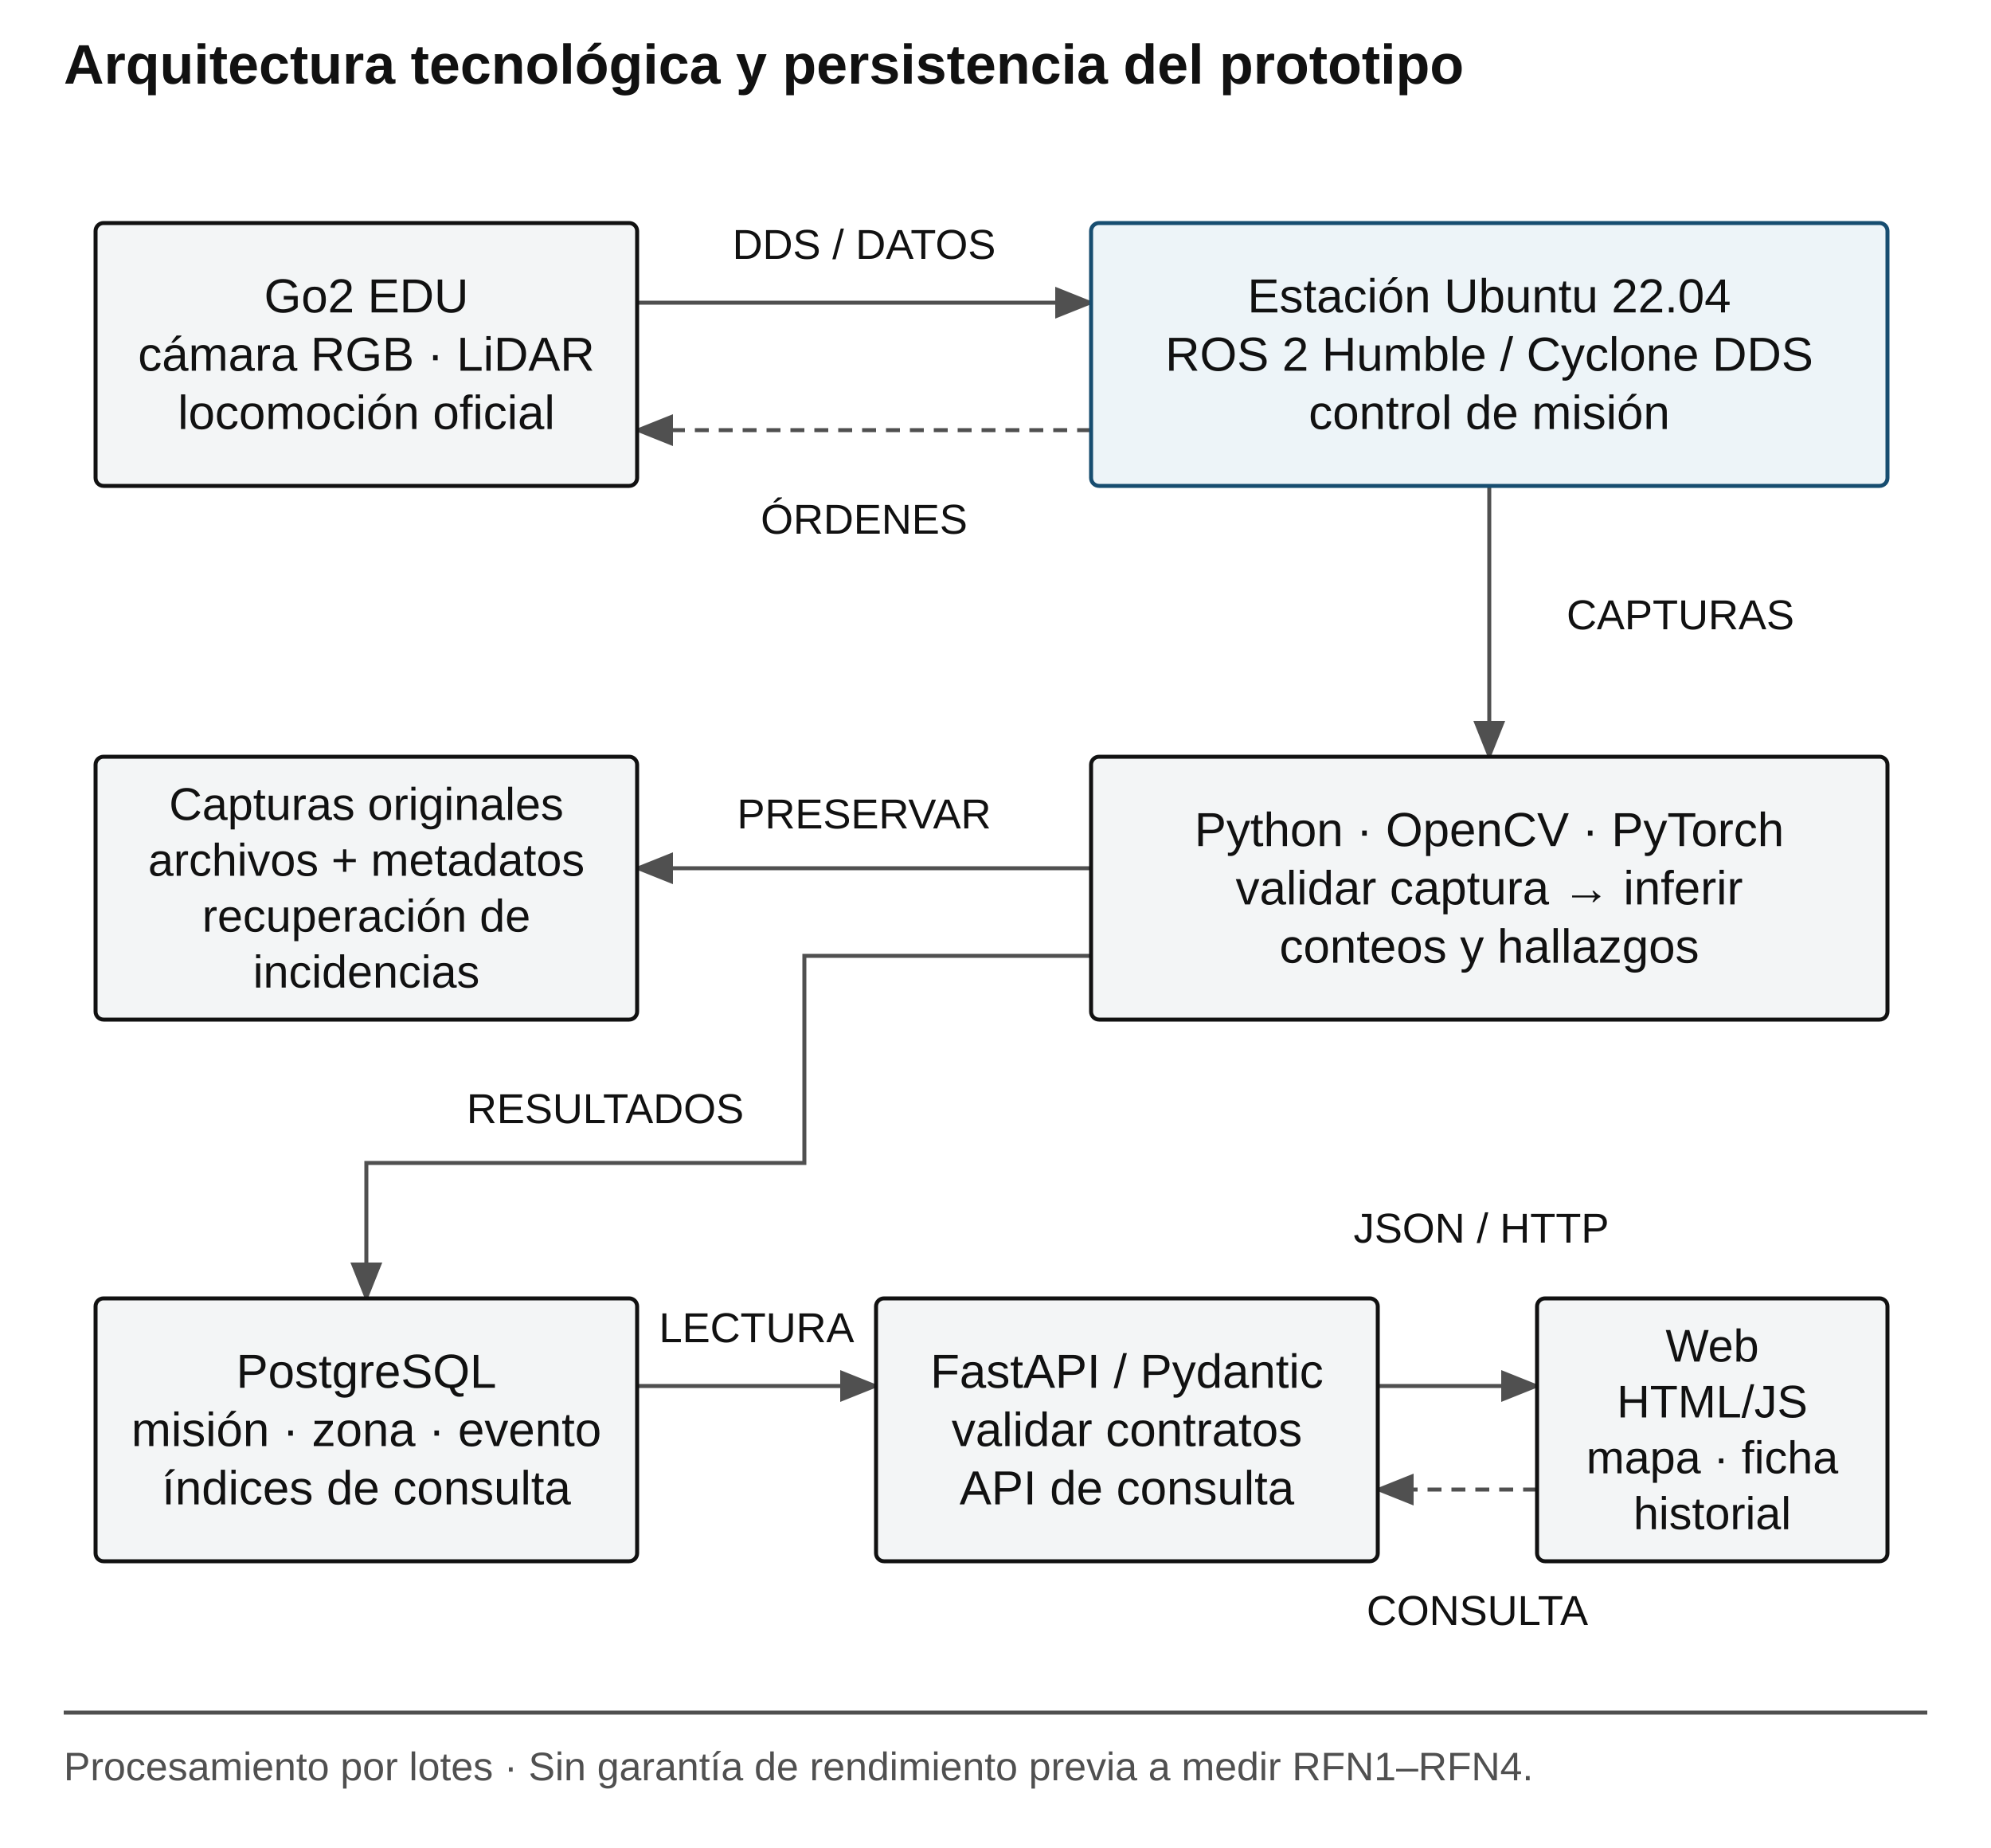
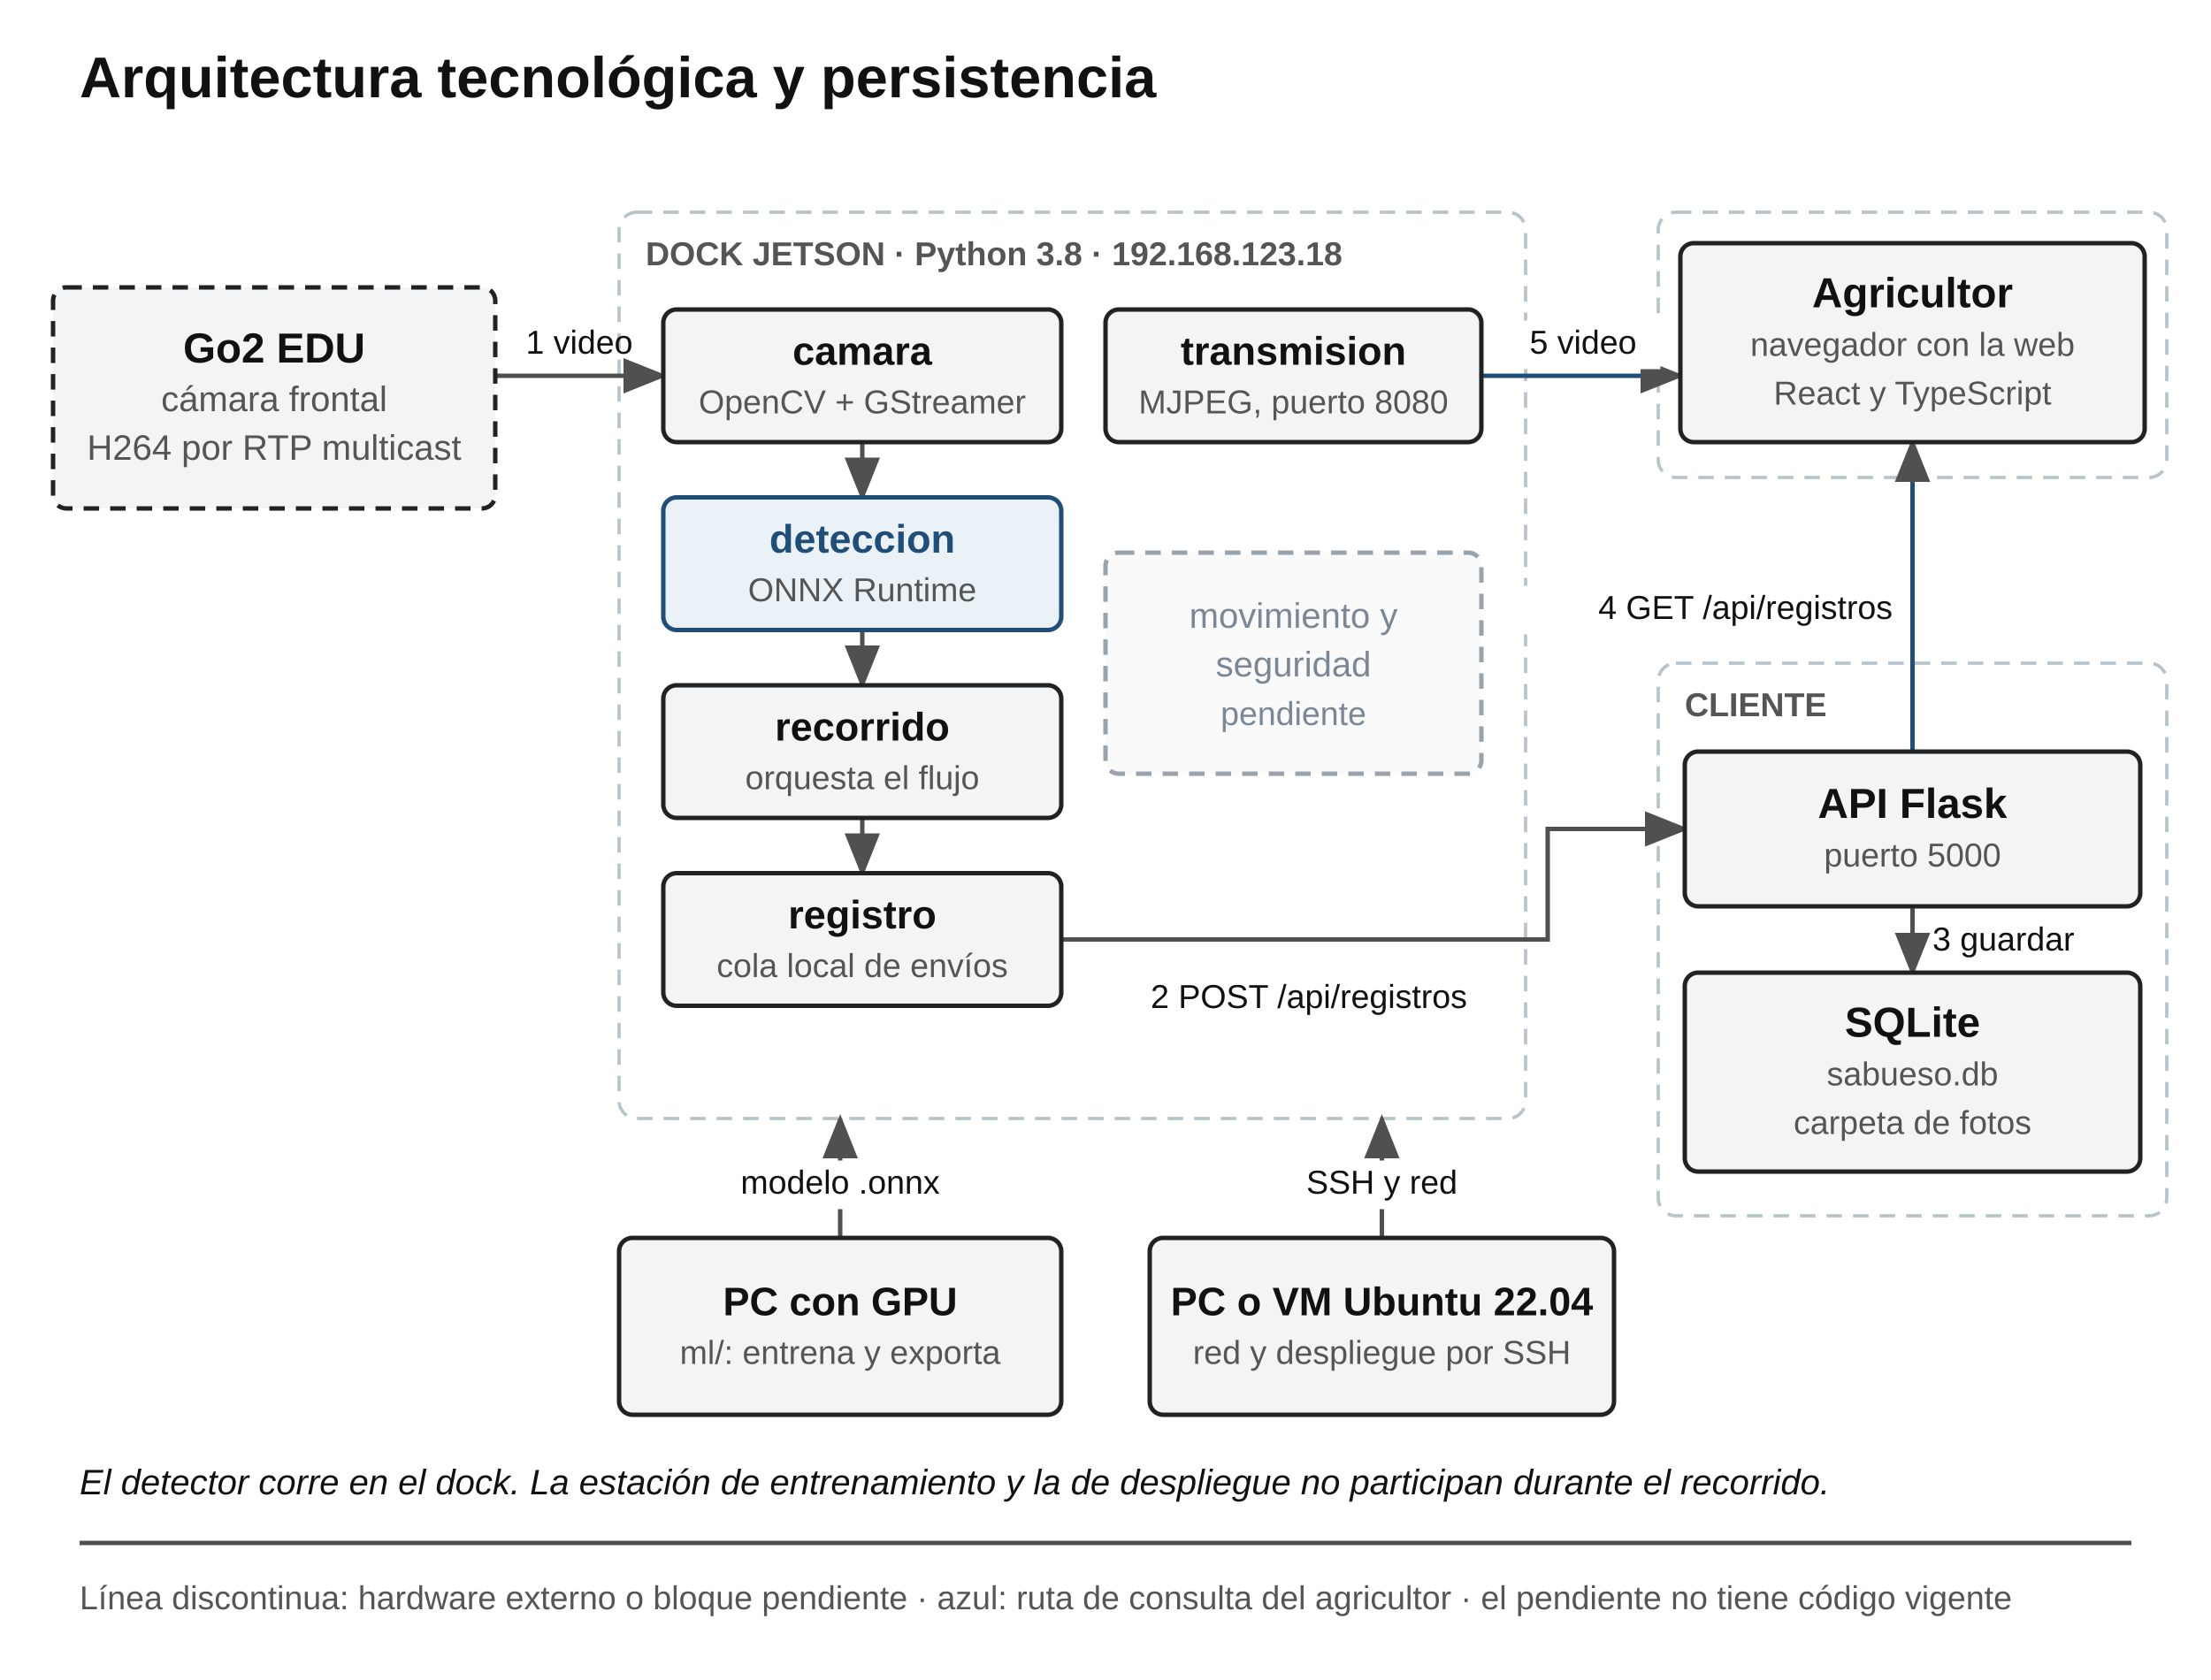
- <svg xmlns="http://www.w3.org/2000/svg" viewBox="0 0 1000 928" role="img" aria-labelledby="subsistemas-title subsistemas-desc">
+ <svg xmlns="http://www.w3.org/2000/svg" viewBox="0 0 1000 760" role="img" aria-labelledby="subsistemas-title subsistemas-desc" font-family="Arial,sans-serif">
  <defs>
-     <marker id="arrow" markerWidth="10" markerHeight="8" refX="9" refY="4" orient="auto">
+     <marker id="subsistemas-flecha" markerWidth="10" markerHeight="8" refX="9" refY="4" orient="auto">
      <polygon points="0 0,10 4,0 8" fill="#505050" />
+     </marker>
+     <marker id="subsistemas-flecha-az" markerWidth="10" markerHeight="8" refX="9" refY="4" orient="auto">
+       <polygon points="0 0,10 4,0 8" fill="#1f4e79" />
    </marker>
  </defs>
  <rect width="100%" height="100%" fill="white" />
-   <path d="M 320 152 L 548 152" fill="none" stroke="#505050" stroke-width="2" marker-end="url(#arrow)" />
-   <path d="M 548 216 L 320 216" fill="none" stroke="#505050" stroke-width="2" stroke-dasharray="7 5" marker-end="url(#arrow)" />
-   <path d="M 748 244 L 748 380" fill="none" stroke="#505050" stroke-width="2" marker-end="url(#arrow)" />
-   <path d="M 548 436 L 320 436" fill="none" stroke="#505050" stroke-width="2" marker-end="url(#arrow)" />
-   <path d="M 548 480 L 404 480 L 404 584 L 184 584 L 184 652" fill="none" stroke="#505050" stroke-width="2" marker-end="url(#arrow)" />
-   <path d="M 320 696 L 440 696" fill="none" stroke="#505050" stroke-width="2" marker-end="url(#arrow)" />
-   <path d="M 692 696 L 772 696" fill="none" stroke="#505050" stroke-width="2" marker-end="url(#arrow)" />
-   <path d="M 772 748 L 692 748" fill="none" stroke="#505050" stroke-width="2" stroke-dasharray="7 5" marker-end="url(#arrow)" />
-   <path d="M 32 860 L 968 860" fill="none" stroke="#505050" stroke-width="2" />
-   <rect x="48" y="112" width="272" height="132" rx="4" fill="#f3f5f6" stroke="#111111" stroke-width="2" />
-   <rect x="548" y="112" width="400" height="132" rx="4" fill="#edf4f8" stroke="#174d70" stroke-width="2" />
-   <rect x="548" y="380" width="400" height="132" rx="4" fill="#f3f5f6" stroke="#111111" stroke-width="2" />
-   <rect x="48" y="380" width="272" height="132" rx="4" fill="#f3f5f6" stroke="#111111" stroke-width="2" />
-   <rect x="48" y="652" width="272" height="132" rx="4" fill="#f3f5f6" stroke="#111111" stroke-width="2" />
-   <rect x="440" y="652" width="252" height="132" rx="4" fill="#f3f5f6" stroke="#111111" stroke-width="2" />
-   <rect x="772" y="652" width="176" height="132" rx="4" fill="#f3f5f6" stroke="#111111" stroke-width="2" />
-   <text x="32" y="42.0" font-family="Arial,sans-serif" font-size="28" font-weight="600" text-anchor="start" fill="#111111">Arquitectura tecnológica y persistencia del prototipo</text>
-   <text x="184.0" y="156.88" font-family="Arial,sans-serif" font-size="24" text-anchor="middle" fill="#111111">Go2 EDU</text>
-   <text x="184.0" y="186.16" font-family="Arial,sans-serif" font-size="24" text-anchor="middle" fill="#111111">cámara RGB · LiDAR</text>
-   <text x="184.0" y="215.44" font-family="Arial,sans-serif" font-size="24" text-anchor="middle" fill="#111111">locomoción oficial</text>
-   <text x="748.0" y="156.88" font-family="Arial,sans-serif" font-size="24" text-anchor="middle" fill="#111111">Estación Ubuntu 22.04</text>
-   <text x="748.0" y="186.16" font-family="Arial,sans-serif" font-size="24" text-anchor="middle" fill="#111111">ROS 2 Humble / Cyclone DDS</text>
-   <text x="748.0" y="215.44" font-family="Arial,sans-serif" font-size="24" text-anchor="middle" fill="#111111">control de misión</text>
-   <text x="748.0" y="424.88" font-family="Arial,sans-serif" font-size="24" text-anchor="middle" fill="#111111">Python · OpenCV · PyTorch</text>
-   <text x="748.0" y="454.16" font-family="Arial,sans-serif" font-size="24" text-anchor="middle" fill="#111111">validar captura → inferir</text>
-   <text x="748.0" y="483.44" font-family="Arial,sans-serif" font-size="24" text-anchor="middle" fill="#111111">conteos y hallazgos</text>
-   <text x="184.0" y="411.73" font-family="Arial,sans-serif" font-size="23" text-anchor="middle" fill="#111111">Capturas originales</text>
-   <text x="184.0" y="439.79" font-family="Arial,sans-serif" font-size="23" text-anchor="middle" fill="#111111">archivos + metadatos</text>
-   <text x="184.0" y="467.85" font-family="Arial,sans-serif" font-size="23" text-anchor="middle" fill="#111111">recuperación de</text>
-   <text x="184.0" y="495.91" font-family="Arial,sans-serif" font-size="23" text-anchor="middle" fill="#111111">incidencias</text>
-   <text x="184.0" y="696.88" font-family="Arial,sans-serif" font-size="24" text-anchor="middle" fill="#111111">PostgreSQL</text>
-   <text x="184.0" y="726.16" font-family="Arial,sans-serif" font-size="24" text-anchor="middle" fill="#111111">misión · zona · evento</text>
-   <text x="184.0" y="755.44" font-family="Arial,sans-serif" font-size="24" text-anchor="middle" fill="#111111">índices de consulta</text>
-   <text x="566.0" y="696.88" font-family="Arial,sans-serif" font-size="24" text-anchor="middle" fill="#111111">FastAPI / Pydantic</text>
-   <text x="566.0" y="726.16" font-family="Arial,sans-serif" font-size="24" text-anchor="middle" fill="#111111">validar contratos</text>
-   <text x="566.0" y="755.44" font-family="Arial,sans-serif" font-size="24" text-anchor="middle" fill="#111111">API de consulta</text>
-   <text x="860.0" y="683.73" font-family="Arial,sans-serif" font-size="23" text-anchor="middle" fill="#111111">Web</text>
-   <text x="860.0" y="711.79" font-family="Arial,sans-serif" font-size="23" text-anchor="middle" fill="#111111">HTML/JS</text>
-   <text x="860.0" y="739.85" font-family="Arial,sans-serif" font-size="23" text-anchor="middle" fill="#111111">mapa · ficha</text>
-   <text x="860.0" y="767.91" font-family="Arial,sans-serif" font-size="23" text-anchor="middle" fill="#111111">historial</text>
-   <rect x="364.785" y="106.0" width="138.43" height="31" fill="white" />
-   <text x="434" y="130.0" font-family="Arial,sans-serif" font-size="21" font-weight="400" text-anchor="middle" fill="#111111">DDS / DATOS</text>
-   <rect x="387.045" y="244.0" width="93.91" height="31" fill="white" />
-   <text x="434" y="268.0" font-family="Arial,sans-serif" font-size="21" font-weight="400" text-anchor="middle" fill="#111111">ÓRDENES</text>
-   <rect x="791.48" y="292.0" width="105.04" height="31" fill="white" />
-   <text x="844" y="316.0" font-family="Arial,sans-serif" font-size="21" font-weight="400" text-anchor="middle" fill="#111111">CAPTURAS</text>
-   <rect x="375.915" y="392.0" width="116.17" height="31" fill="white" />
-   <text x="434" y="416.0" font-family="Arial,sans-serif" font-size="21" font-weight="400" text-anchor="middle" fill="#111111">PRESERVAR</text>
-   <rect x="240.35" y="540.0" width="127.3" height="31" fill="white" />
-   <text x="304" y="564.0" font-family="Arial,sans-serif" font-size="21" font-weight="400" text-anchor="middle" fill="#111111">RESULTADOS</text>
-   <rect x="333.045" y="650.0" width="93.91" height="31" fill="white" />
-   <text x="380" y="674.0" font-family="Arial,sans-serif" font-size="21" font-weight="400" text-anchor="middle" fill="#111111">LECTURA</text>
-   <rect x="674.785" y="600.0" width="138.43" height="31" fill="white" />
-   <text x="744" y="624.0" font-family="Arial,sans-serif" font-size="21" font-weight="400" text-anchor="middle" fill="#111111">JSON / HTTP</text>
-   <rect x="689.48" y="792.0" width="105.04" height="31" fill="white" />
-   <text x="742" y="816.0" font-family="Arial,sans-serif" font-size="21" font-weight="400" text-anchor="middle" fill="#111111">CONSULTA</text>
-   <text x="32" y="894.0" font-family="Arial,sans-serif" font-size="20" font-weight="400" text-anchor="start" fill="#505050">Procesamiento por lotes · Sin garantía de rendimiento previa a medir RFN1–RFN4.</text>
+   <text x="36" y="44" font-size="26" font-weight="bold" text-anchor="start" fill="#111111">Arquitectura tecnológica y persistencia</text>
+   <rect x="280" y="96" width="410" height="410" rx="8" fill="none" stroke="#b8c3ca" stroke-width="1.5" stroke-dasharray="7 5" />
+   <text x="292" y="120" font-size="15" font-weight="bold" text-anchor="start" fill="#555555">DOCK JETSON · Python 3.8 · 192.168.123.18</text>
+   <rect x="750" y="96" width="230" height="120" rx="8" fill="none" stroke="#b8c3ca" stroke-width="1.5" stroke-dasharray="7 5" />
+   <text x="762" y="120" font-size="15" font-weight="bold" text-anchor="start" fill="#555555" />
+   <rect x="750" y="300" width="230" height="250" rx="8" fill="none" stroke="#b8c3ca" stroke-width="1.5" stroke-dasharray="7 5" />
+   <text x="762" y="324" font-size="15" font-weight="bold" text-anchor="start" fill="#555555">CLIENTE</text>
+   <path d="M 36 698 L 964 698" stroke="#505050" stroke-width="2" fill="none" />
+   <path d="M 224 170 L 300 170" fill="none" stroke="#505050" stroke-width="2" marker-end="url(#subsistemas-flecha)" />
+   <path d="M 390 200 L 390 225" fill="none" stroke="#505050" stroke-width="2" marker-end="url(#subsistemas-flecha)" />
+   <path d="M 390 285 L 390 310" fill="none" stroke="#505050" stroke-width="2" marker-end="url(#subsistemas-flecha)" />
+   <path d="M 390 370 L 390 395" fill="none" stroke="#505050" stroke-width="2" marker-end="url(#subsistemas-flecha)" />
+   <path d="M 480 425 L 700 425 L 700 375 L 762 375" fill="none" stroke="#505050" stroke-width="2" marker-end="url(#subsistemas-flecha)" />
+   <path d="M 865 410 L 865 440" fill="none" stroke="#505050" stroke-width="2" marker-end="url(#subsistemas-flecha)" />
+   <path d="M 865 340 L 865 200" fill="none" stroke="#1f4e79" stroke-width="2" marker-end="url(#subsistemas-flecha)" />
+   <path d="M 670 170 L 760 170" fill="none" stroke="#1f4e79" stroke-width="2" marker-end="url(#subsistemas-flecha)" />
+   <path d="M 380 560 L 380 506" fill="none" stroke="#505050" stroke-width="2" marker-end="url(#subsistemas-flecha)" />
+   <path d="M 625 560 L 625 506" fill="none" stroke="#505050" stroke-width="2" marker-end="url(#subsistemas-flecha)" />
+   <rect x="24" y="130" width="200" height="100" rx="6" fill="#f3f4f6" stroke="#222" stroke-width="2" stroke-dasharray="7 5" />
+   <text x="124" y="164" font-size="19" font-weight="bold" text-anchor="middle" fill="#111">Go2 EDU</text>
+   <text x="124" y="186" font-size="16" font-weight="normal" text-anchor="middle" fill="#555555">cámara frontal</text>
+   <text x="124" y="208" font-size="16" font-weight="normal" text-anchor="middle" fill="#555555">H264 por RTP multicast</text>
+   <rect x="300" y="140" width="180" height="60" rx="6" fill="#f3f4f6" stroke="#222" stroke-width="2" />
+   <text x="390" y="165" font-size="18" font-weight="bold" text-anchor="middle" fill="#111">camara</text>
+   <text x="390" y="187" font-size="15" font-weight="normal" text-anchor="middle" fill="#555555">OpenCV + GStreamer</text>
+   <rect x="300" y="225" width="180" height="60" rx="6" fill="#eaf2f8" stroke="#1f4e79" stroke-width="2" />
+   <text x="390" y="250" font-size="18" font-weight="bold" text-anchor="middle" fill="#1f4e79">deteccion</text>
+   <text x="390" y="272" font-size="15" font-weight="normal" text-anchor="middle" fill="#555555">ONNX Runtime</text>
+   <rect x="300" y="310" width="180" height="60" rx="6" fill="#f3f4f6" stroke="#222" stroke-width="2" />
+   <text x="390" y="335" font-size="18" font-weight="bold" text-anchor="middle" fill="#111">recorrido</text>
+   <text x="390" y="357" font-size="15" font-weight="normal" text-anchor="middle" fill="#555555">orquesta el flujo</text>
+   <rect x="300" y="395" width="180" height="60" rx="6" fill="#f3f4f6" stroke="#222" stroke-width="2" />
+   <text x="390" y="420" font-size="18" font-weight="bold" text-anchor="middle" fill="#111">registro</text>
+   <text x="390" y="442" font-size="15" font-weight="normal" text-anchor="middle" fill="#555555">cola local de envíos</text>
+   <rect x="500" y="140" width="170" height="60" rx="6" fill="#f3f4f6" stroke="#222" stroke-width="2" />
+   <text x="585" y="165" font-size="18" font-weight="bold" text-anchor="middle" fill="#111">transmision</text>
+   <text x="585" y="187" font-size="15" font-weight="normal" text-anchor="middle" fill="#555555">MJPEG, puerto 8080</text>
+   <rect x="500" y="250" width="170" height="100" rx="6" fill="#fafafa" stroke="#9aa3ab" stroke-width="2" stroke-dasharray="7 5" />
+   <text x="585" y="284" font-size="16" font-weight="normal" text-anchor="middle" fill="#7b8794">movimiento y</text>
+   <text x="585" y="306" font-size="16" font-weight="normal" text-anchor="middle" fill="#7b8794">seguridad</text>
+   <text x="585" y="328" font-size="15" font-weight="normal" text-anchor="middle" fill="#7b8794">pendiente</text>
+   <rect x="760" y="110" width="210" height="90" rx="6" fill="#f3f4f6" stroke="#222" stroke-width="2" />
+   <text x="865" y="139" font-size="19" font-weight="bold" text-anchor="middle" fill="#111">Agricultor</text>
+   <text x="865" y="161" font-size="15" font-weight="normal" text-anchor="middle" fill="#555555">navegador con la web</text>
+   <text x="865" y="183" font-size="15" font-weight="normal" text-anchor="middle" fill="#555555">React y TypeScript</text>
+   <rect x="762" y="340" width="206" height="70" rx="6" fill="#f3f4f6" stroke="#222" stroke-width="2" />
+   <text x="865" y="370" font-size="19" font-weight="bold" text-anchor="middle" fill="#111">API Flask</text>
+   <text x="865" y="392" font-size="15" font-weight="normal" text-anchor="middle" fill="#555555">puerto 5000</text>
+   <rect x="762" y="440" width="206" height="90" rx="6" fill="#f3f4f6" stroke="#222" stroke-width="2" />
+   <text x="865" y="469" font-size="19" font-weight="bold" text-anchor="middle" fill="#111">SQLite</text>
+   <text x="865" y="491" font-size="15" font-weight="normal" text-anchor="middle" fill="#555555">sabueso.db</text>
+   <text x="865" y="513" font-size="15" font-weight="normal" text-anchor="middle" fill="#555555">carpeta de fotos</text>
+   <rect x="280" y="560" width="200" height="80" rx="6" fill="#f3f4f6" stroke="#222" stroke-width="2" />
+   <text x="380" y="595" font-size="18" font-weight="bold" text-anchor="middle" fill="#111">PC con GPU</text>
+   <text x="380" y="617" font-size="15" font-weight="normal" text-anchor="middle" fill="#555555">ml/: entrena y exporta</text>
+   <rect x="520" y="560" width="210" height="80" rx="6" fill="#f3f4f6" stroke="#222" stroke-width="2" />
+   <text x="625" y="595" font-size="18" font-weight="bold" text-anchor="middle" fill="#111">PC o VM Ubuntu 22.04</text>
+   <text x="625" y="617" font-size="15" font-weight="normal" text-anchor="middle" fill="#555555">red y despliegue por SSH</text>
+   <text x="262" y="160" font-size="15" font-weight="normal" text-anchor="middle" fill="#111111">1 video</text>
+   <text x="592" y="456" font-size="15" font-weight="normal" text-anchor="middle" fill="#111111">2 POST /api/registros</text>
+   <text x="874" y="430" font-size="15" font-weight="normal" text-anchor="start" fill="#111111">3 guardar</text>
+   <rect x="682" y="265" width="174" height="22" fill="white" />
+   <text x="856" y="280" font-size="15" font-weight="normal" text-anchor="end" fill="#111111">4 GET /api/registros</text>
+   <rect x="682" y="145" width="69" height="22" fill="white" />
+   <text x="716" y="160" font-size="15" font-weight="normal" text-anchor="middle" fill="#111111">5 video</text>
+   <rect x="325" y="525" width="109" height="22" fill="white" />
+   <text x="380" y="540" font-size="15" font-weight="normal" text-anchor="middle" fill="#111111">modelo .onnx</text>
+   <rect x="583" y="525" width="85" height="22" fill="white" />
+   <text x="625" y="540" font-size="15" font-weight="normal" text-anchor="middle" fill="#111111">SSH y red</text>
+   <text x="36" y="676" font-size="16" font-weight="normal" text-anchor="start" fill="#111111" font-style="italic">El detector corre en el dock. La estación de entrenamiento y la de despliegue no participan durante el recorrido.</text>
+   <text x="36" y="728" font-size="15" font-weight="normal" text-anchor="start" fill="#555555">Línea discontinua: hardware externo o bloque pendiente · azul: ruta de consulta del agricultor · el pendiente no tiene código vigente</text>
</svg>
